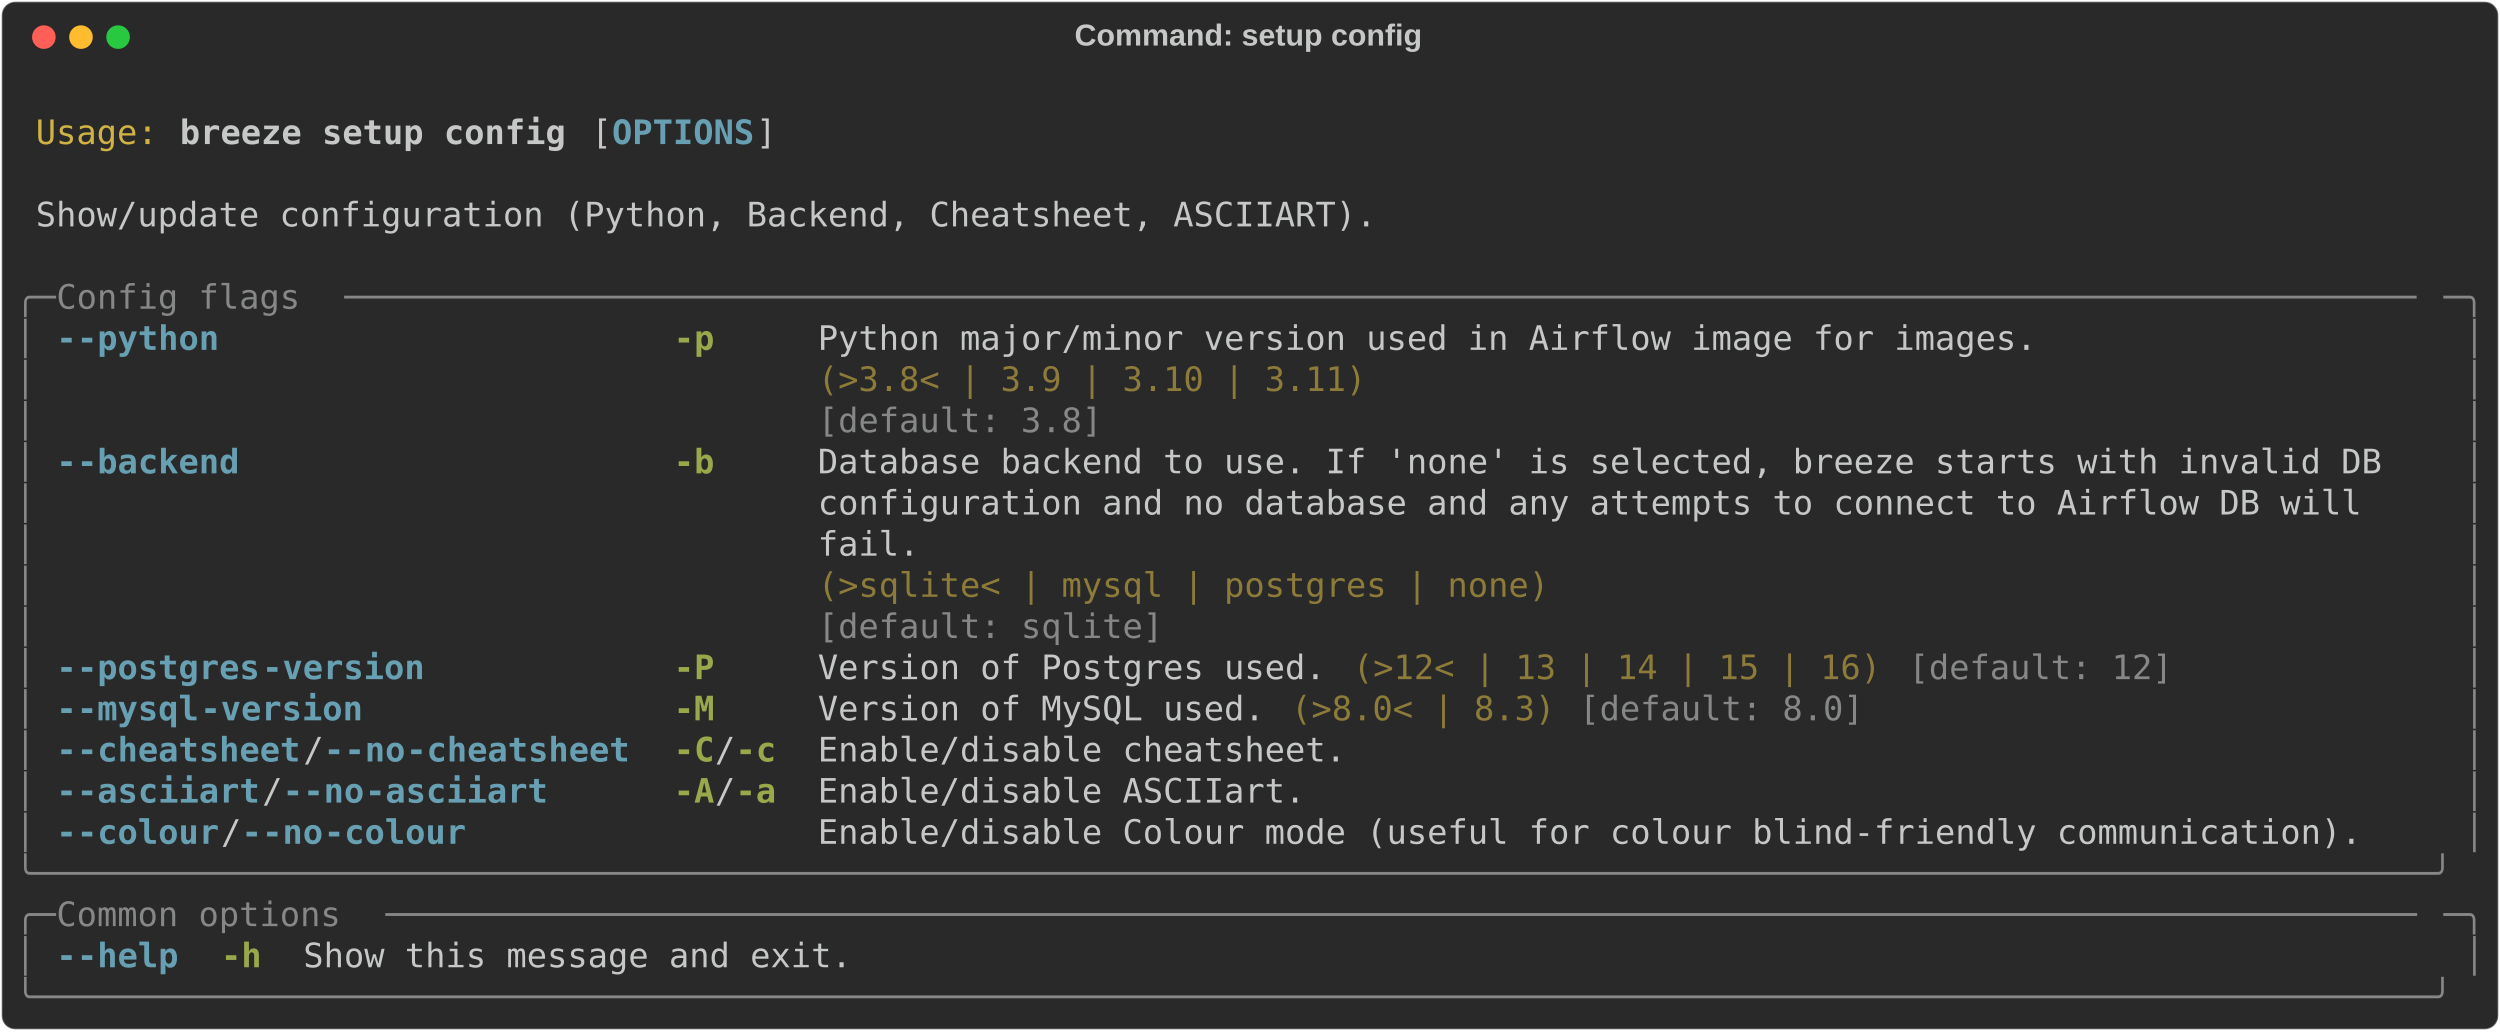
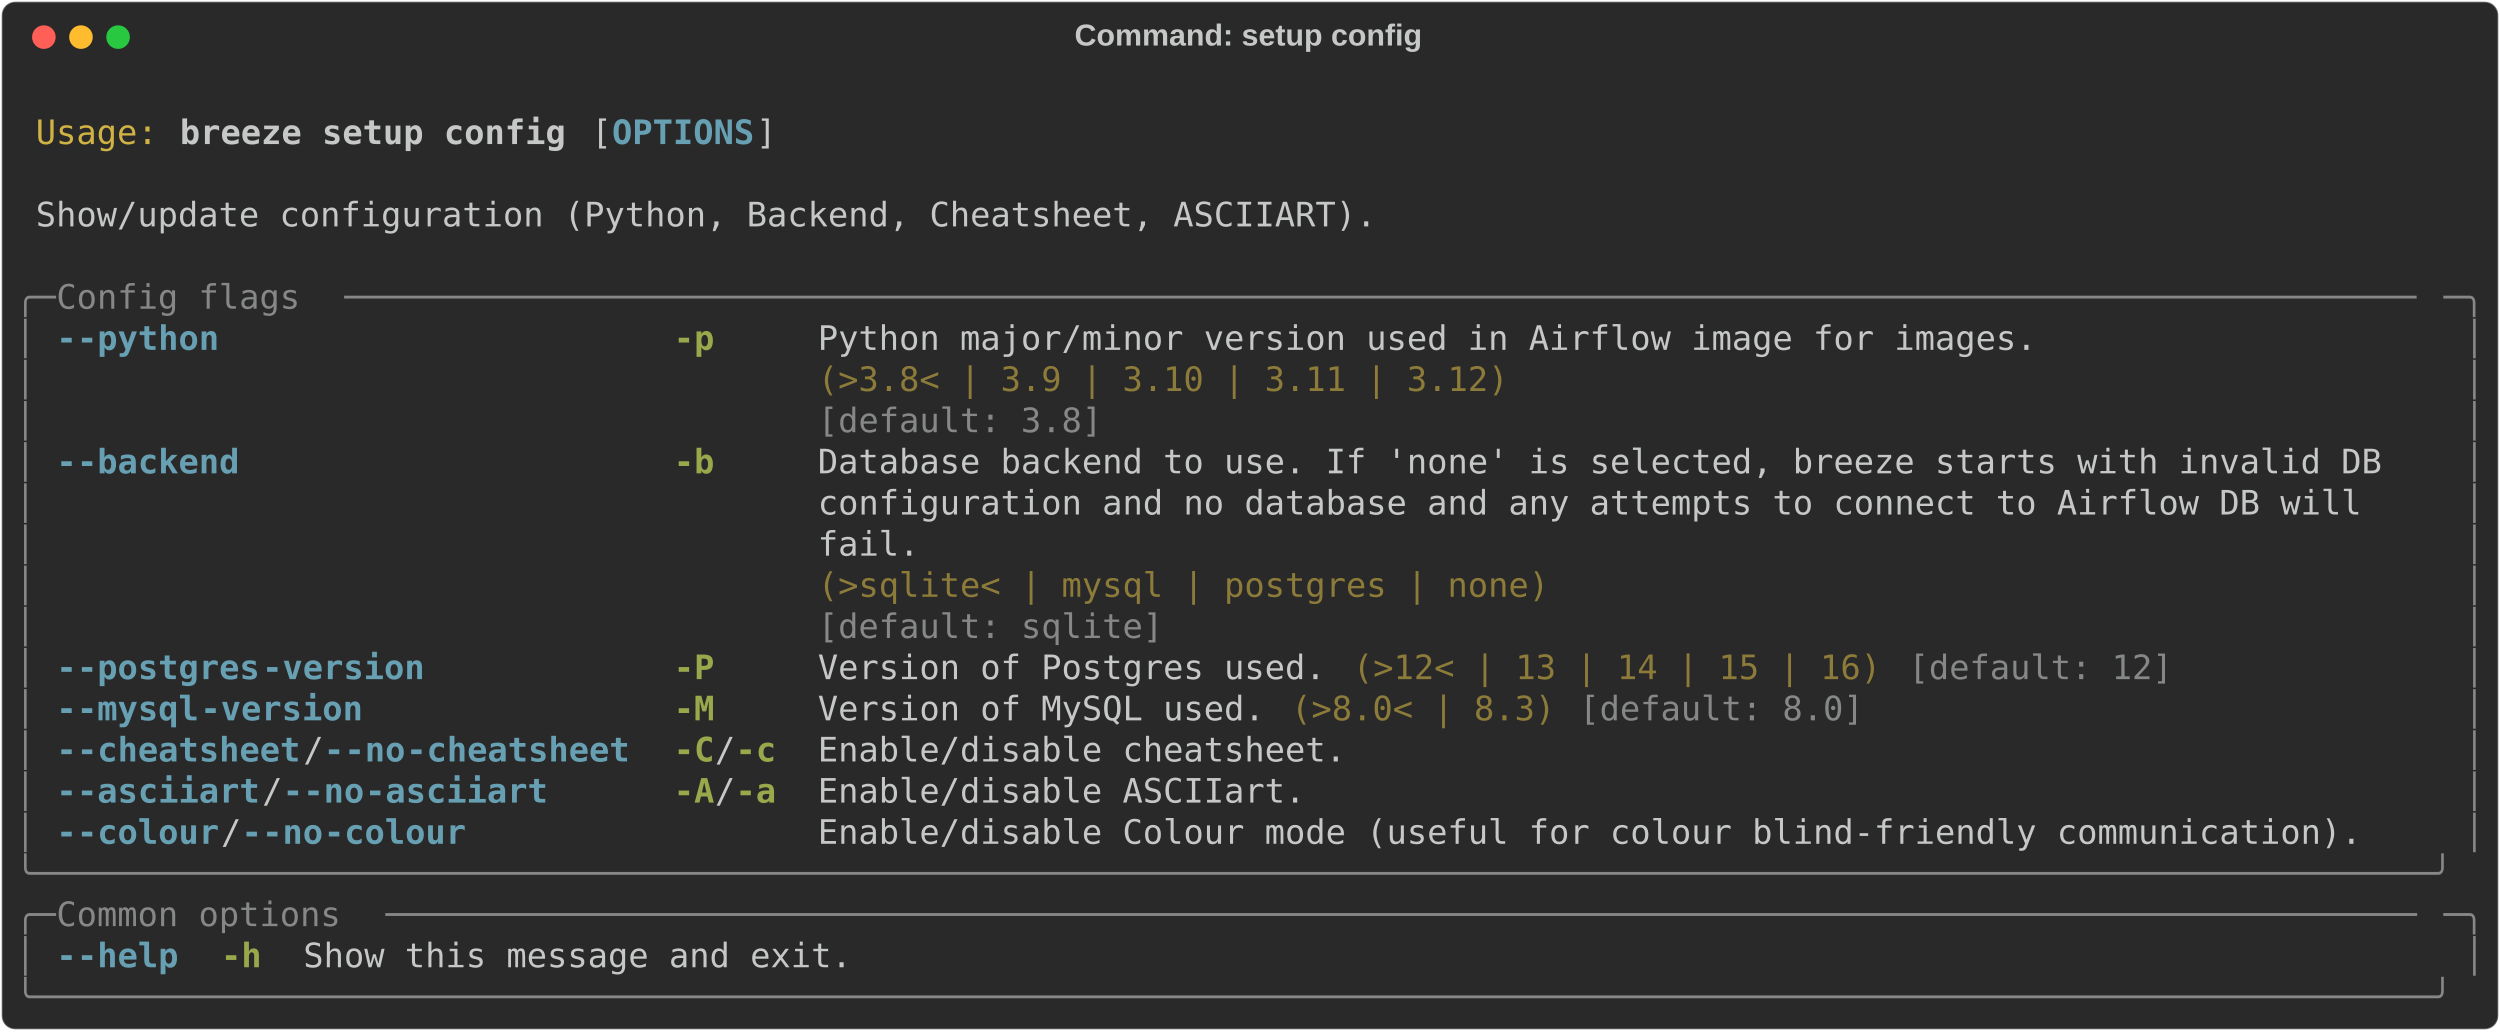
<svg xmlns="http://www.w3.org/2000/svg" class="rich-terminal" viewBox="0 0 1482 611.2">
  <style>

    @font-face {
        font-family: "Fira Code";
        src: local("FiraCode-Regular"),
                url("https://cdnjs.cloudflare.com/ajax/libs/firacode/6.2.0/woff2/FiraCode-Regular.woff2") format("woff2"),
                url("https://cdnjs.cloudflare.com/ajax/libs/firacode/6.2.0/woff/FiraCode-Regular.woff") format("woff");
        font-style: normal;
        font-weight: 400;
    }
    @font-face {
        font-family: "Fira Code";
        src: local("FiraCode-Bold"),
                url("https://cdnjs.cloudflare.com/ajax/libs/firacode/6.2.0/woff2/FiraCode-Bold.woff2") format("woff2"),
                url("https://cdnjs.cloudflare.com/ajax/libs/firacode/6.2.0/woff/FiraCode-Bold.woff") format("woff");
        font-style: bold;
        font-weight: 700;
    }

    .breeze-setup-config-matrix {
        font-family: Fira Code, monospace;
        font-size: 20px;
        line-height: 24.4px;
        font-variant-east-asian: full-width;
    }

    .breeze-setup-config-title {
        font-size: 18px;
        font-weight: bold;
        font-family: arial;
    }

    .breeze-setup-config-r1 { fill: #c5c8c6 }
.breeze-setup-config-r2 { fill: #d0b344 }
.breeze-setup-config-r3 { fill: #c5c8c6;font-weight: bold }
.breeze-setup-config-r4 { fill: #68a0b3;font-weight: bold }
.breeze-setup-config-r5 { fill: #868887 }
.breeze-setup-config-r6 { fill: #98a84b;font-weight: bold }
.breeze-setup-config-r7 { fill: #8d7b39 }
    </style>
  <defs>
    <clipPath id="breeze-setup-config-clip-terminal">
      <rect x="0" y="0" width="1463.0" height="560.2" />
    </clipPath>
    <clipPath id="breeze-setup-config-line-0">
      <rect x="0" y="1.5" width="1464" height="24.65" />
    </clipPath>
    <clipPath id="breeze-setup-config-line-1">
      <rect x="0" y="25.9" width="1464" height="24.65" />
    </clipPath>
    <clipPath id="breeze-setup-config-line-2">
      <rect x="0" y="50.3" width="1464" height="24.65" />
    </clipPath>
    <clipPath id="breeze-setup-config-line-3">
      <rect x="0" y="74.7" width="1464" height="24.65" />
    </clipPath>
    <clipPath id="breeze-setup-config-line-4">
      <rect x="0" y="99.1" width="1464" height="24.65" />
    </clipPath>
    <clipPath id="breeze-setup-config-line-5">
      <rect x="0" y="123.5" width="1464" height="24.65" />
    </clipPath>
    <clipPath id="breeze-setup-config-line-6">
      <rect x="0" y="147.9" width="1464" height="24.65" />
    </clipPath>
    <clipPath id="breeze-setup-config-line-7">
      <rect x="0" y="172.3" width="1464" height="24.65" />
    </clipPath>
    <clipPath id="breeze-setup-config-line-8">
      <rect x="0" y="196.7" width="1464" height="24.65" />
    </clipPath>
    <clipPath id="breeze-setup-config-line-9">
      <rect x="0" y="221.1" width="1464" height="24.65" />
    </clipPath>
    <clipPath id="breeze-setup-config-line-10">
      <rect x="0" y="245.5" width="1464" height="24.65" />
    </clipPath>
    <clipPath id="breeze-setup-config-line-11">
      <rect x="0" y="269.9" width="1464" height="24.65" />
    </clipPath>
    <clipPath id="breeze-setup-config-line-12">
      <rect x="0" y="294.3" width="1464" height="24.65" />
    </clipPath>
    <clipPath id="breeze-setup-config-line-13">
      <rect x="0" y="318.7" width="1464" height="24.65" />
    </clipPath>
    <clipPath id="breeze-setup-config-line-14">
      <rect x="0" y="343.1" width="1464" height="24.65" />
    </clipPath>
    <clipPath id="breeze-setup-config-line-15">
      <rect x="0" y="367.5" width="1464" height="24.65" />
    </clipPath>
    <clipPath id="breeze-setup-config-line-16">
      <rect x="0" y="391.9" width="1464" height="24.65" />
    </clipPath>
    <clipPath id="breeze-setup-config-line-17">
      <rect x="0" y="416.3" width="1464" height="24.65" />
    </clipPath>
    <clipPath id="breeze-setup-config-line-18">
      <rect x="0" y="440.7" width="1464" height="24.65" />
    </clipPath>
    <clipPath id="breeze-setup-config-line-19">
      <rect x="0" y="465.1" width="1464" height="24.65" />
    </clipPath>
    <clipPath id="breeze-setup-config-line-20">
      <rect x="0" y="489.5" width="1464" height="24.65" />
    </clipPath>
    <clipPath id="breeze-setup-config-line-21">
      <rect x="0" y="513.9" width="1464" height="24.65" />
    </clipPath>
  </defs>
  <rect fill="#292929" stroke="rgba(255,255,255,0.35)" stroke-width="1" x="1" y="1" width="1480" height="609.2" rx="8" />
  <text class="breeze-setup-config-title" fill="#c5c8c6" text-anchor="middle" x="740" y="27">Command: setup config</text>
  <g transform="translate(26,22)">
    <circle cx="0" cy="0" r="7" fill="#ff5f57" />
    <circle cx="22" cy="0" r="7" fill="#febc2e" />
    <circle cx="44" cy="0" r="7" fill="#28c840" />
  </g>
  <g transform="translate(9, 41)" clip-path="url(#breeze-setup-config-clip-terminal)">
    <g class="breeze-setup-config-matrix">
      <text class="breeze-setup-config-r1" x="1464" y="20" textLength="12.2" clip-path="url(#breeze-setup-config-line-0)">
</text>
      <text class="breeze-setup-config-r2" x="12.2" y="44.4" textLength="73.2" clip-path="url(#breeze-setup-config-line-1)">Usage:</text>
      <text class="breeze-setup-config-r3" x="97.6" y="44.4" textLength="231.8" clip-path="url(#breeze-setup-config-line-1)">breeze setup config</text>
      <text class="breeze-setup-config-r1" x="341.6" y="44.4" textLength="12.2" clip-path="url(#breeze-setup-config-line-1)">[</text>
      <text class="breeze-setup-config-r4" x="353.8" y="44.4" textLength="85.4" clip-path="url(#breeze-setup-config-line-1)">OPTIONS</text>
      <text class="breeze-setup-config-r1" x="439.2" y="44.4" textLength="12.2" clip-path="url(#breeze-setup-config-line-1)">]</text>
      <text class="breeze-setup-config-r1" x="1464" y="44.4" textLength="12.2" clip-path="url(#breeze-setup-config-line-1)">
</text>
      <text class="breeze-setup-config-r1" x="1464" y="68.8" textLength="12.2" clip-path="url(#breeze-setup-config-line-2)">
</text>
      <text class="breeze-setup-config-r1" x="12.2" y="93.2" textLength="805.2" clip-path="url(#breeze-setup-config-line-3)">Show/update configuration (Python, Backend, Cheatsheet, ASCIIART).</text>
      <text class="breeze-setup-config-r1" x="1464" y="93.2" textLength="12.2" clip-path="url(#breeze-setup-config-line-3)">
</text>
      <text class="breeze-setup-config-r1" x="1464" y="117.6" textLength="12.2" clip-path="url(#breeze-setup-config-line-4)">
</text>
      <text class="breeze-setup-config-r5" x="0" y="142" textLength="24.4" clip-path="url(#breeze-setup-config-line-5)">╭─</text>
      <text class="breeze-setup-config-r5" x="24.4" y="142" textLength="170.8" clip-path="url(#breeze-setup-config-line-5)"> Config flags </text>
      <text class="breeze-setup-config-r5" x="195.2" y="142" textLength="1244.4" clip-path="url(#breeze-setup-config-line-5)">──────────────────────────────────────────────────────────────────────────────────────────────────────</text>
      <text class="breeze-setup-config-r5" x="1439.6" y="142" textLength="24.4" clip-path="url(#breeze-setup-config-line-5)">─╮</text>
      <text class="breeze-setup-config-r1" x="1464" y="142" textLength="12.2" clip-path="url(#breeze-setup-config-line-5)">
</text>
      <text class="breeze-setup-config-r5" x="0" y="166.4" textLength="12.2" clip-path="url(#breeze-setup-config-line-6)">│</text>
      <text class="breeze-setup-config-r4" x="24.4" y="166.4" textLength="12.2" clip-path="url(#breeze-setup-config-line-6)">-</text>
      <text class="breeze-setup-config-r4" x="36.6" y="166.4" textLength="85.4" clip-path="url(#breeze-setup-config-line-6)">-python</text>
      <text class="breeze-setup-config-r6" x="390.4" y="166.4" textLength="24.4" clip-path="url(#breeze-setup-config-line-6)">-p</text>
      <text class="breeze-setup-config-r1" x="475.8" y="166.4" textLength="732" clip-path="url(#breeze-setup-config-line-6)">Python major/minor version used in Airflow image for images.</text>
      <text class="breeze-setup-config-r5" x="1451.8" y="166.4" textLength="12.2" clip-path="url(#breeze-setup-config-line-6)">│</text>
      <text class="breeze-setup-config-r1" x="1464" y="166.4" textLength="12.2" clip-path="url(#breeze-setup-config-line-6)">
</text>
      <text class="breeze-setup-config-r5" x="0" y="190.8" textLength="12.2" clip-path="url(#breeze-setup-config-line-7)">│</text>
-       <text class="breeze-setup-config-r7" x="475.8" y="190.8" textLength="732" clip-path="url(#breeze-setup-config-line-7)">(&gt;3.8&lt; | 3.9 | 3.10 | 3.11)                                 </text>
+       <text class="breeze-setup-config-r7" x="475.8" y="190.8" textLength="732" clip-path="url(#breeze-setup-config-line-7)">(&gt;3.8&lt; | 3.9 | 3.10 | 3.11 | 3.12)                          </text>
      <text class="breeze-setup-config-r5" x="1451.8" y="190.8" textLength="12.2" clip-path="url(#breeze-setup-config-line-7)">│</text>
      <text class="breeze-setup-config-r1" x="1464" y="190.8" textLength="12.2" clip-path="url(#breeze-setup-config-line-7)">
</text>
      <text class="breeze-setup-config-r5" x="0" y="215.2" textLength="12.2" clip-path="url(#breeze-setup-config-line-8)">│</text>
      <text class="breeze-setup-config-r5" x="475.8" y="215.2" textLength="732" clip-path="url(#breeze-setup-config-line-8)">[default: 3.8]                                              </text>
      <text class="breeze-setup-config-r5" x="1451.8" y="215.2" textLength="12.2" clip-path="url(#breeze-setup-config-line-8)">│</text>
      <text class="breeze-setup-config-r1" x="1464" y="215.2" textLength="12.2" clip-path="url(#breeze-setup-config-line-8)">
</text>
      <text class="breeze-setup-config-r5" x="0" y="239.6" textLength="12.2" clip-path="url(#breeze-setup-config-line-9)">│</text>
      <text class="breeze-setup-config-r4" x="24.4" y="239.6" textLength="12.2" clip-path="url(#breeze-setup-config-line-9)">-</text>
      <text class="breeze-setup-config-r4" x="36.6" y="239.6" textLength="97.6" clip-path="url(#breeze-setup-config-line-9)">-backend</text>
      <text class="breeze-setup-config-r6" x="390.4" y="239.6" textLength="24.4" clip-path="url(#breeze-setup-config-line-9)">-b</text>
      <text class="breeze-setup-config-r1" x="475.8" y="239.6" textLength="963.8" clip-path="url(#breeze-setup-config-line-9)">Database backend to use. If 'none' is selected, breeze starts with invalid DB  </text>
      <text class="breeze-setup-config-r5" x="1451.8" y="239.6" textLength="12.2" clip-path="url(#breeze-setup-config-line-9)">│</text>
      <text class="breeze-setup-config-r1" x="1464" y="239.6" textLength="12.2" clip-path="url(#breeze-setup-config-line-9)">
</text>
      <text class="breeze-setup-config-r5" x="0" y="264" textLength="12.2" clip-path="url(#breeze-setup-config-line-10)">│</text>
      <text class="breeze-setup-config-r1" x="475.8" y="264" textLength="963.8" clip-path="url(#breeze-setup-config-line-10)">configuration and no database and any attempts to connect to Airflow DB will   </text>
      <text class="breeze-setup-config-r5" x="1451.8" y="264" textLength="12.2" clip-path="url(#breeze-setup-config-line-10)">│</text>
      <text class="breeze-setup-config-r1" x="1464" y="264" textLength="12.2" clip-path="url(#breeze-setup-config-line-10)">
</text>
      <text class="breeze-setup-config-r5" x="0" y="288.4" textLength="12.2" clip-path="url(#breeze-setup-config-line-11)">│</text>
      <text class="breeze-setup-config-r1" x="475.8" y="288.4" textLength="963.8" clip-path="url(#breeze-setup-config-line-11)">fail.                                                                          </text>
      <text class="breeze-setup-config-r5" x="1451.8" y="288.4" textLength="12.2" clip-path="url(#breeze-setup-config-line-11)">│</text>
      <text class="breeze-setup-config-r1" x="1464" y="288.4" textLength="12.2" clip-path="url(#breeze-setup-config-line-11)">
</text>
      <text class="breeze-setup-config-r5" x="0" y="312.8" textLength="12.2" clip-path="url(#breeze-setup-config-line-12)">│</text>
      <text class="breeze-setup-config-r7" x="475.8" y="312.8" textLength="963.8" clip-path="url(#breeze-setup-config-line-12)">(&gt;sqlite&lt; | mysql | postgres | none)                                           </text>
      <text class="breeze-setup-config-r5" x="1451.8" y="312.8" textLength="12.2" clip-path="url(#breeze-setup-config-line-12)">│</text>
      <text class="breeze-setup-config-r1" x="1464" y="312.8" textLength="12.2" clip-path="url(#breeze-setup-config-line-12)">
</text>
      <text class="breeze-setup-config-r5" x="0" y="337.2" textLength="12.2" clip-path="url(#breeze-setup-config-line-13)">│</text>
      <text class="breeze-setup-config-r5" x="475.8" y="337.2" textLength="963.8" clip-path="url(#breeze-setup-config-line-13)">[default: sqlite]                                                              </text>
      <text class="breeze-setup-config-r5" x="1451.8" y="337.2" textLength="12.2" clip-path="url(#breeze-setup-config-line-13)">│</text>
      <text class="breeze-setup-config-r1" x="1464" y="337.2" textLength="12.2" clip-path="url(#breeze-setup-config-line-13)">
</text>
      <text class="breeze-setup-config-r5" x="0" y="361.6" textLength="12.2" clip-path="url(#breeze-setup-config-line-14)">│</text>
      <text class="breeze-setup-config-r4" x="24.4" y="361.6" textLength="12.2" clip-path="url(#breeze-setup-config-line-14)">-</text>
      <text class="breeze-setup-config-r4" x="36.6" y="361.6" textLength="109.8" clip-path="url(#breeze-setup-config-line-14)">-postgres</text>
      <text class="breeze-setup-config-r4" x="146.4" y="361.6" textLength="97.6" clip-path="url(#breeze-setup-config-line-14)">-version</text>
      <text class="breeze-setup-config-r6" x="390.4" y="361.6" textLength="24.4" clip-path="url(#breeze-setup-config-line-14)">-P</text>
      <text class="breeze-setup-config-r1" x="475.8" y="361.6" textLength="305" clip-path="url(#breeze-setup-config-line-14)">Version of Postgres used.</text>
      <text class="breeze-setup-config-r7" x="793" y="361.6" textLength="317.2" clip-path="url(#breeze-setup-config-line-14)">(&gt;12&lt; | 13 | 14 | 15 | 16)</text>
      <text class="breeze-setup-config-r5" x="1122.4" y="361.6" textLength="158.6" clip-path="url(#breeze-setup-config-line-14)">[default: 12]</text>
      <text class="breeze-setup-config-r5" x="1451.8" y="361.6" textLength="12.2" clip-path="url(#breeze-setup-config-line-14)">│</text>
      <text class="breeze-setup-config-r1" x="1464" y="361.6" textLength="12.2" clip-path="url(#breeze-setup-config-line-14)">
</text>
      <text class="breeze-setup-config-r5" x="0" y="386" textLength="12.2" clip-path="url(#breeze-setup-config-line-15)">│</text>
      <text class="breeze-setup-config-r4" x="24.4" y="386" textLength="12.2" clip-path="url(#breeze-setup-config-line-15)">-</text>
      <text class="breeze-setup-config-r4" x="36.6" y="386" textLength="73.2" clip-path="url(#breeze-setup-config-line-15)">-mysql</text>
      <text class="breeze-setup-config-r4" x="109.8" y="386" textLength="97.6" clip-path="url(#breeze-setup-config-line-15)">-version</text>
      <text class="breeze-setup-config-r6" x="390.4" y="386" textLength="24.4" clip-path="url(#breeze-setup-config-line-15)">-M</text>
      <text class="breeze-setup-config-r1" x="475.8" y="386" textLength="268.4" clip-path="url(#breeze-setup-config-line-15)">Version of MySQL used.</text>
      <text class="breeze-setup-config-r7" x="756.4" y="386" textLength="158.6" clip-path="url(#breeze-setup-config-line-15)">(&gt;8.0&lt; | 8.3)</text>
      <text class="breeze-setup-config-r5" x="927.2" y="386" textLength="170.8" clip-path="url(#breeze-setup-config-line-15)">[default: 8.0]</text>
      <text class="breeze-setup-config-r5" x="1451.8" y="386" textLength="12.2" clip-path="url(#breeze-setup-config-line-15)">│</text>
      <text class="breeze-setup-config-r1" x="1464" y="386" textLength="12.2" clip-path="url(#breeze-setup-config-line-15)">
</text>
      <text class="breeze-setup-config-r5" x="0" y="410.4" textLength="12.2" clip-path="url(#breeze-setup-config-line-16)">│</text>
      <text class="breeze-setup-config-r4" x="24.4" y="410.4" textLength="12.2" clip-path="url(#breeze-setup-config-line-16)">-</text>
      <text class="breeze-setup-config-r4" x="36.6" y="410.4" textLength="134.2" clip-path="url(#breeze-setup-config-line-16)">-cheatsheet</text>
      <text class="breeze-setup-config-r1" x="170.8" y="410.4" textLength="12.2" clip-path="url(#breeze-setup-config-line-16)">/</text>
      <text class="breeze-setup-config-r4" x="183" y="410.4" textLength="12.2" clip-path="url(#breeze-setup-config-line-16)">-</text>
      <text class="breeze-setup-config-r4" x="195.2" y="410.4" textLength="36.6" clip-path="url(#breeze-setup-config-line-16)">-no</text>
      <text class="breeze-setup-config-r4" x="231.8" y="410.4" textLength="134.2" clip-path="url(#breeze-setup-config-line-16)">-cheatsheet</text>
      <text class="breeze-setup-config-r6" x="390.4" y="410.4" textLength="24.4" clip-path="url(#breeze-setup-config-line-16)">-C</text>
      <text class="breeze-setup-config-r1" x="414.8" y="410.4" textLength="12.2" clip-path="url(#breeze-setup-config-line-16)">/</text>
      <text class="breeze-setup-config-r6" x="427" y="410.4" textLength="24.4" clip-path="url(#breeze-setup-config-line-16)">-c</text>
      <text class="breeze-setup-config-r1" x="475.8" y="410.4" textLength="317.2" clip-path="url(#breeze-setup-config-line-16)">Enable/disable cheatsheet.</text>
      <text class="breeze-setup-config-r5" x="1451.8" y="410.4" textLength="12.2" clip-path="url(#breeze-setup-config-line-16)">│</text>
      <text class="breeze-setup-config-r1" x="1464" y="410.4" textLength="12.2" clip-path="url(#breeze-setup-config-line-16)">
</text>
      <text class="breeze-setup-config-r5" x="0" y="434.8" textLength="12.2" clip-path="url(#breeze-setup-config-line-17)">│</text>
      <text class="breeze-setup-config-r4" x="24.4" y="434.8" textLength="12.2" clip-path="url(#breeze-setup-config-line-17)">-</text>
      <text class="breeze-setup-config-r4" x="36.6" y="434.8" textLength="109.8" clip-path="url(#breeze-setup-config-line-17)">-asciiart</text>
      <text class="breeze-setup-config-r1" x="146.4" y="434.8" textLength="12.2" clip-path="url(#breeze-setup-config-line-17)">/</text>
      <text class="breeze-setup-config-r4" x="158.6" y="434.8" textLength="12.2" clip-path="url(#breeze-setup-config-line-17)">-</text>
      <text class="breeze-setup-config-r4" x="170.8" y="434.8" textLength="36.6" clip-path="url(#breeze-setup-config-line-17)">-no</text>
      <text class="breeze-setup-config-r4" x="207.4" y="434.8" textLength="109.8" clip-path="url(#breeze-setup-config-line-17)">-asciiart</text>
      <text class="breeze-setup-config-r6" x="390.4" y="434.8" textLength="24.4" clip-path="url(#breeze-setup-config-line-17)">-A</text>
      <text class="breeze-setup-config-r1" x="414.8" y="434.8" textLength="12.2" clip-path="url(#breeze-setup-config-line-17)">/</text>
      <text class="breeze-setup-config-r6" x="427" y="434.8" textLength="24.4" clip-path="url(#breeze-setup-config-line-17)">-a</text>
      <text class="breeze-setup-config-r1" x="475.8" y="434.8" textLength="292.8" clip-path="url(#breeze-setup-config-line-17)">Enable/disable ASCIIart.</text>
      <text class="breeze-setup-config-r5" x="1451.8" y="434.8" textLength="12.2" clip-path="url(#breeze-setup-config-line-17)">│</text>
      <text class="breeze-setup-config-r1" x="1464" y="434.8" textLength="12.2" clip-path="url(#breeze-setup-config-line-17)">
</text>
      <text class="breeze-setup-config-r5" x="0" y="459.2" textLength="12.2" clip-path="url(#breeze-setup-config-line-18)">│</text>
      <text class="breeze-setup-config-r4" x="24.4" y="459.2" textLength="12.2" clip-path="url(#breeze-setup-config-line-18)">-</text>
      <text class="breeze-setup-config-r4" x="36.6" y="459.2" textLength="85.4" clip-path="url(#breeze-setup-config-line-18)">-colour</text>
      <text class="breeze-setup-config-r1" x="122" y="459.2" textLength="12.2" clip-path="url(#breeze-setup-config-line-18)">/</text>
      <text class="breeze-setup-config-r4" x="134.2" y="459.2" textLength="12.2" clip-path="url(#breeze-setup-config-line-18)">-</text>
      <text class="breeze-setup-config-r4" x="146.4" y="459.2" textLength="36.6" clip-path="url(#breeze-setup-config-line-18)">-no</text>
      <text class="breeze-setup-config-r4" x="183" y="459.2" textLength="85.4" clip-path="url(#breeze-setup-config-line-18)">-colour</text>
      <text class="breeze-setup-config-r1" x="475.8" y="459.2" textLength="927.2" clip-path="url(#breeze-setup-config-line-18)">Enable/disable Colour mode (useful for colour blind-friendly communication).</text>
      <text class="breeze-setup-config-r5" x="1451.8" y="459.2" textLength="12.2" clip-path="url(#breeze-setup-config-line-18)">│</text>
      <text class="breeze-setup-config-r1" x="1464" y="459.2" textLength="12.2" clip-path="url(#breeze-setup-config-line-18)">
</text>
      <text class="breeze-setup-config-r5" x="0" y="483.6" textLength="1464" clip-path="url(#breeze-setup-config-line-19)">╰──────────────────────────────────────────────────────────────────────────────────────────────────────────────────────╯</text>
      <text class="breeze-setup-config-r1" x="1464" y="483.6" textLength="12.2" clip-path="url(#breeze-setup-config-line-19)">
</text>
      <text class="breeze-setup-config-r5" x="0" y="508" textLength="24.4" clip-path="url(#breeze-setup-config-line-20)">╭─</text>
      <text class="breeze-setup-config-r5" x="24.4" y="508" textLength="195.2" clip-path="url(#breeze-setup-config-line-20)"> Common options </text>
      <text class="breeze-setup-config-r5" x="219.6" y="508" textLength="1220" clip-path="url(#breeze-setup-config-line-20)">────────────────────────────────────────────────────────────────────────────────────────────────────</text>
      <text class="breeze-setup-config-r5" x="1439.6" y="508" textLength="24.4" clip-path="url(#breeze-setup-config-line-20)">─╮</text>
      <text class="breeze-setup-config-r1" x="1464" y="508" textLength="12.2" clip-path="url(#breeze-setup-config-line-20)">
</text>
      <text class="breeze-setup-config-r5" x="0" y="532.4" textLength="12.2" clip-path="url(#breeze-setup-config-line-21)">│</text>
      <text class="breeze-setup-config-r4" x="24.4" y="532.4" textLength="12.2" clip-path="url(#breeze-setup-config-line-21)">-</text>
      <text class="breeze-setup-config-r4" x="36.6" y="532.4" textLength="61" clip-path="url(#breeze-setup-config-line-21)">-help</text>
      <text class="breeze-setup-config-r6" x="122" y="532.4" textLength="24.4" clip-path="url(#breeze-setup-config-line-21)">-h</text>
      <text class="breeze-setup-config-r1" x="170.8" y="532.4" textLength="329.4" clip-path="url(#breeze-setup-config-line-21)">Show this message and exit.</text>
      <text class="breeze-setup-config-r5" x="1451.8" y="532.4" textLength="12.2" clip-path="url(#breeze-setup-config-line-21)">│</text>
      <text class="breeze-setup-config-r1" x="1464" y="532.4" textLength="12.2" clip-path="url(#breeze-setup-config-line-21)">
</text>
      <text class="breeze-setup-config-r5" x="0" y="556.8" textLength="1464" clip-path="url(#breeze-setup-config-line-22)">╰──────────────────────────────────────────────────────────────────────────────────────────────────────────────────────╯</text>
      <text class="breeze-setup-config-r1" x="1464" y="556.8" textLength="12.2" clip-path="url(#breeze-setup-config-line-22)">
</text>
    </g>
  </g>
</svg>
